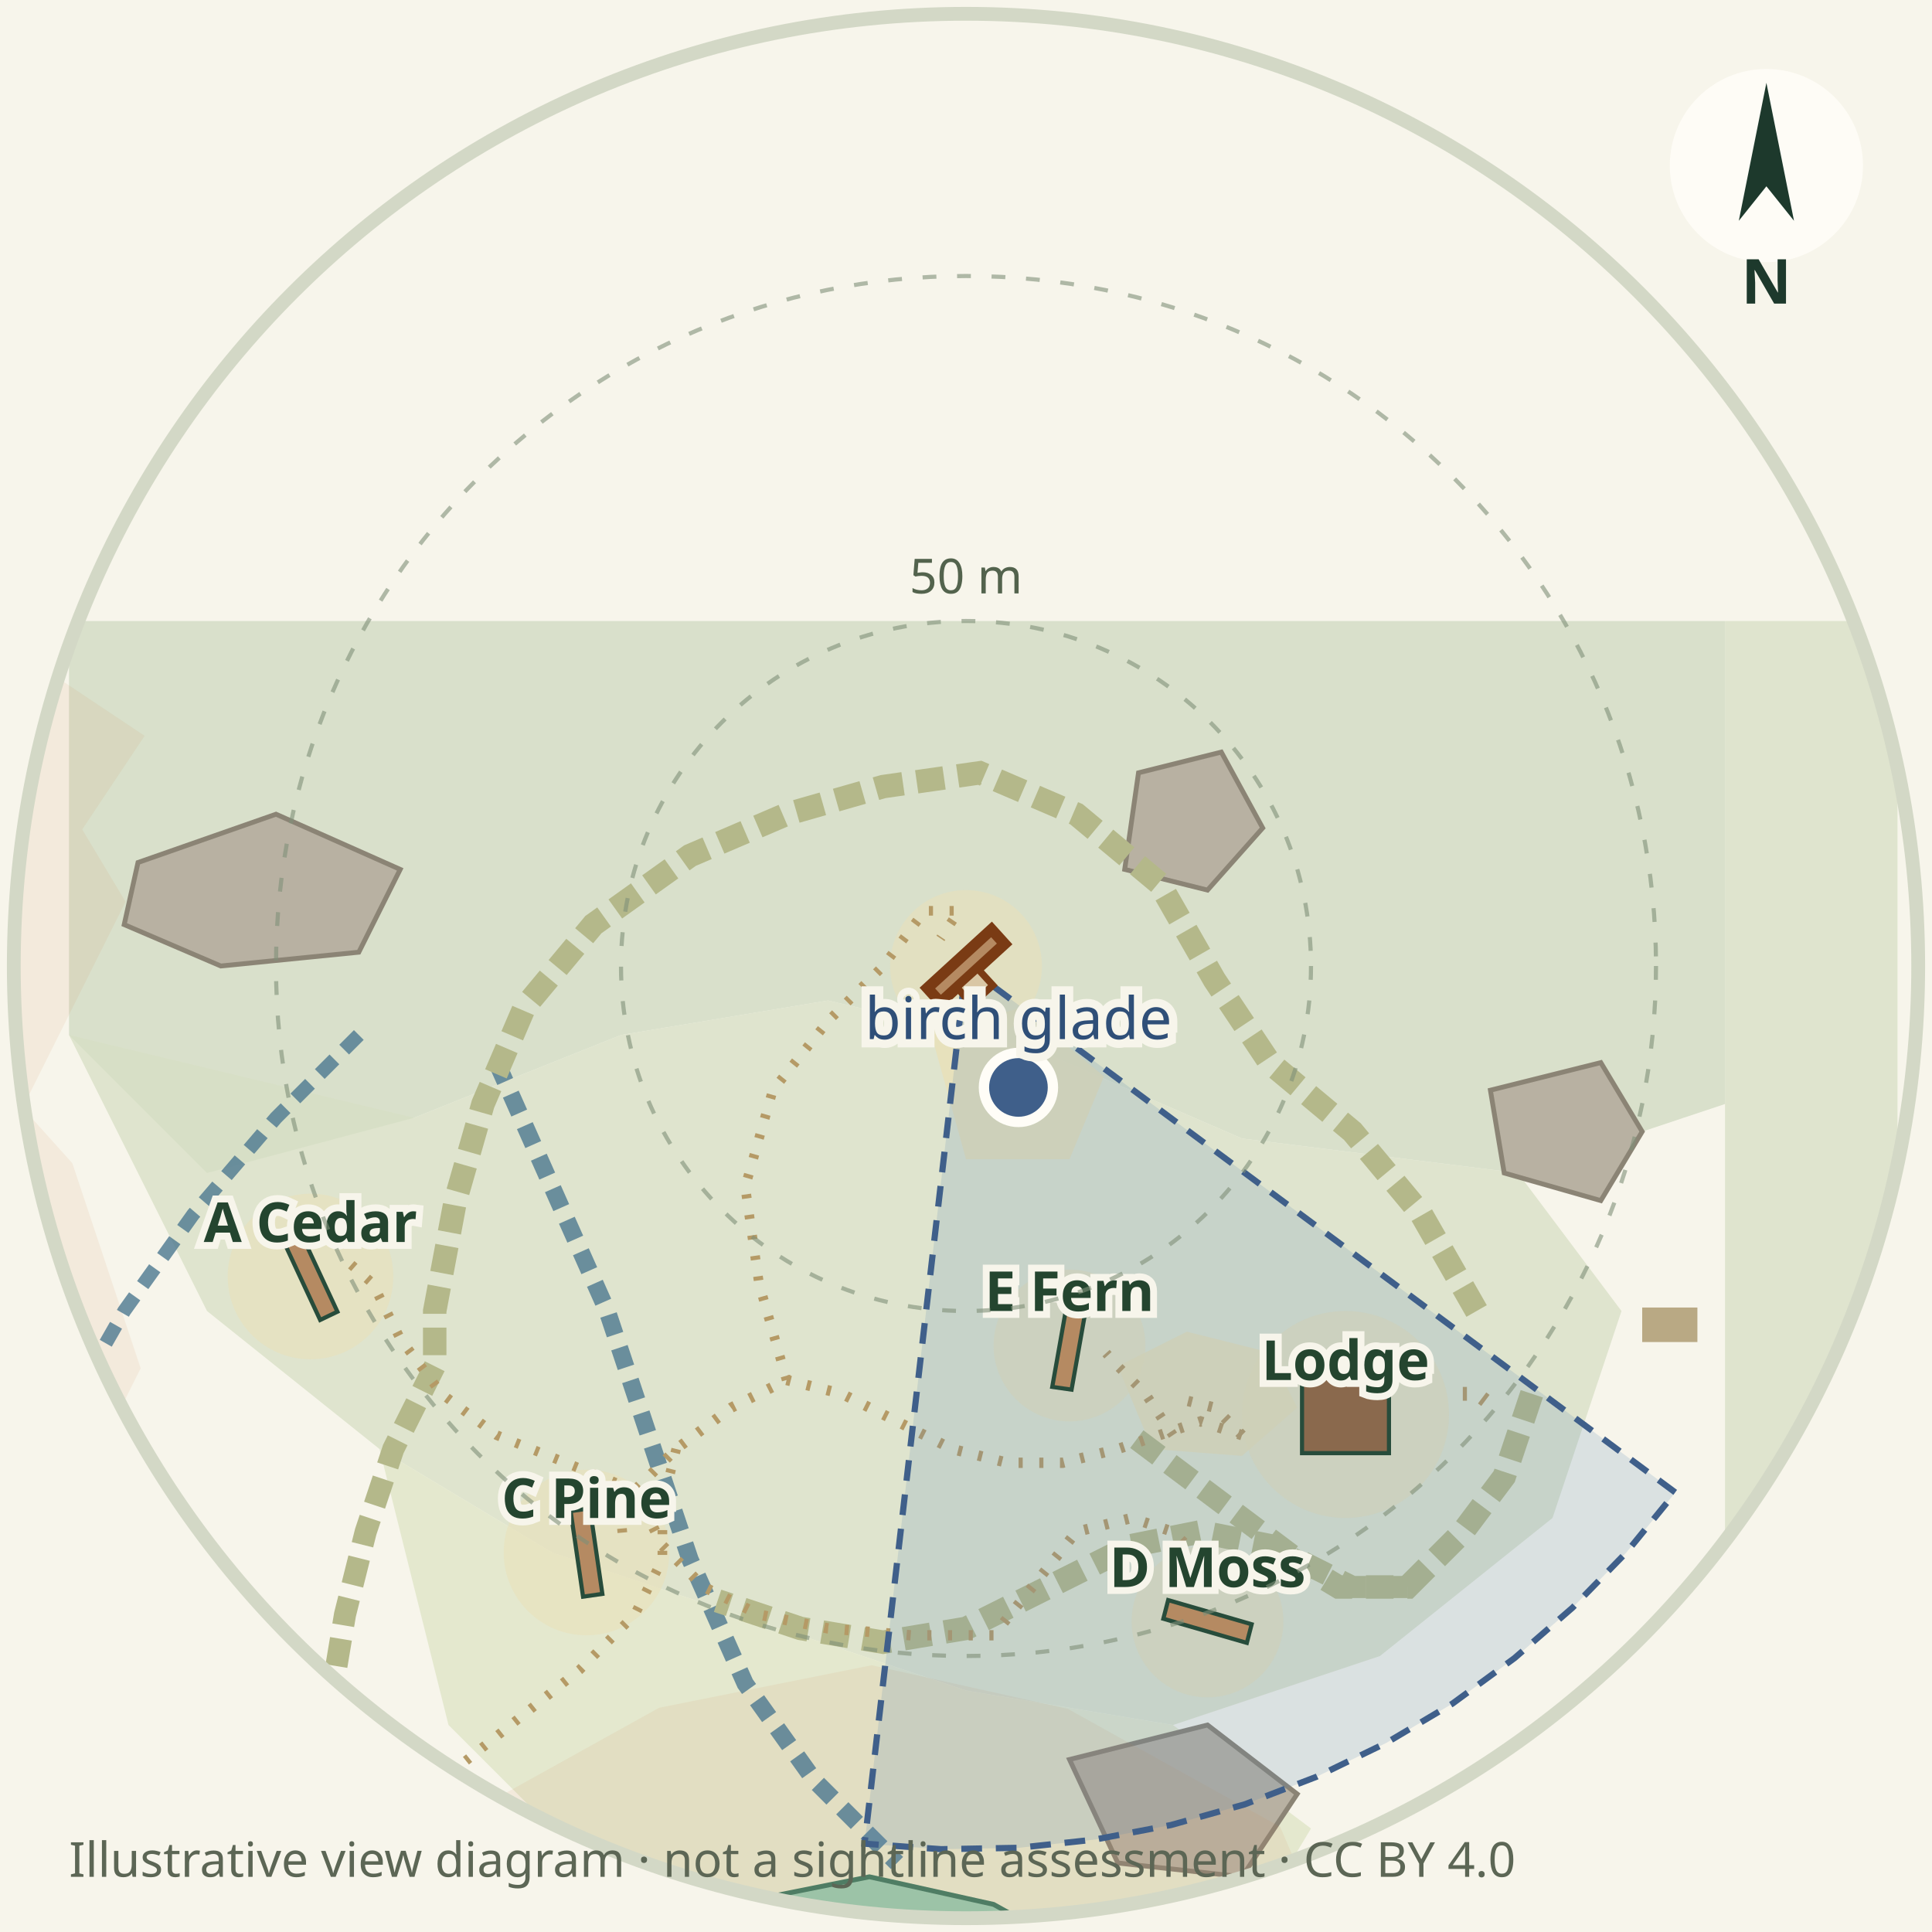
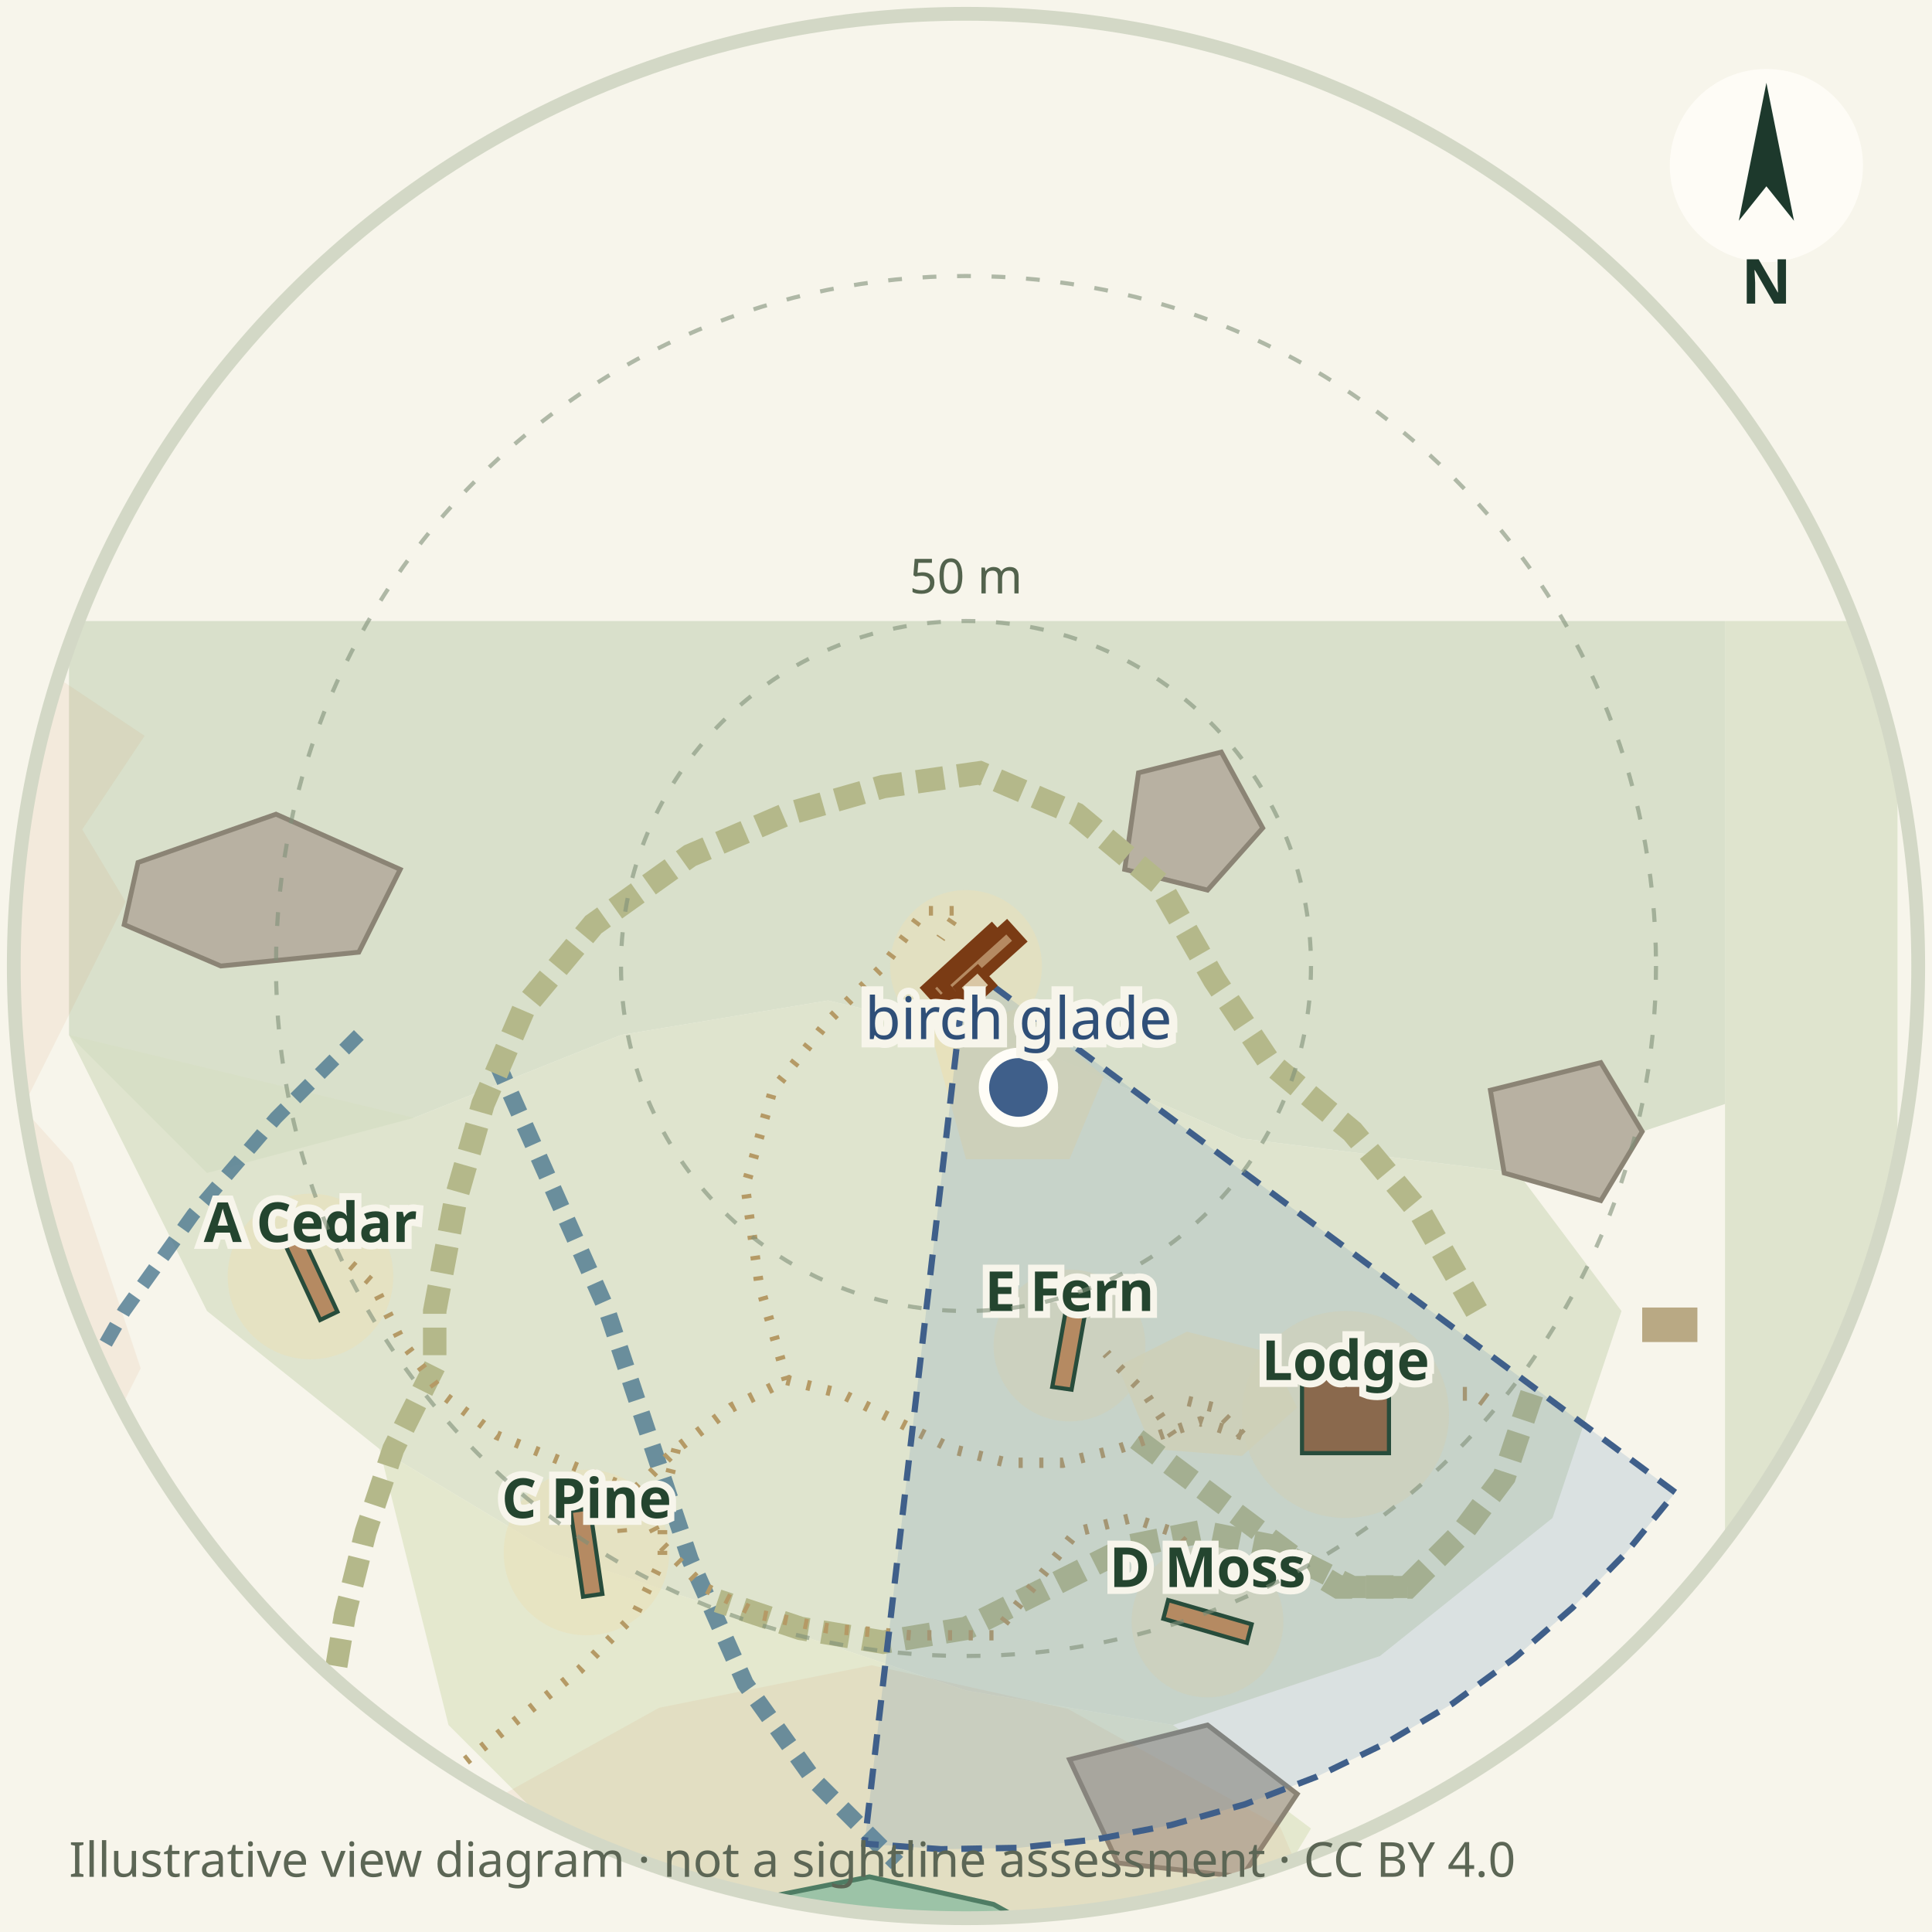
<svg xmlns="http://www.w3.org/2000/svg" viewBox="0 0 280 280" role="img" aria-labelledby="view-b-t view-b-d">
  <defs>
    <clipPath id="view-b-clip">
      <circle cx="140" cy="140" r="138" />
    </clipPath>
  </defs>
  <rect width="280" height="280" fill="#f7f5eb" />
  <g clip-path="url(#view-b-clip)">
    <path d="M10 90L250 90L250 160L220 170L180 165L150 152L120 145L90 150L60 162L30 170L10 150Z" fill="#cfd9c0" fill-opacity="0.75" />
    <path d="M10 150L60 162L90 150L120 145L150 152L180 165L220 170L235 190L225 220L200 240L170 250L140 245L110 235L80 225L55 210L30 190Z" fill="#d7dfc4" fill-opacity="0.75" />
    <path d="M55 210L80 225L110 235L140 245L170 250L190 265L175 290L140 295L110 285L85 270L65 250Z" fill="#dde4c4" fill-opacity="0.75" />
    <path d="M-33 164L-25 174L-16 184L-12 196L-18 208L-28 218L-33 230L-26 242L-15 252L-10 264L-16 276L-25 286L-27 295L-20 300L0 300L5 250L0 200L-5 170L-10 150L-22 144L-31 152Z" fill="#d7dfc4" fill-opacity="0.75" />
    <path d="M250 90L275 90L275 300L250 300Z" fill="#d7dfc4" fill-opacity="0.75" />
    <path d="M162 198L172 193L184 196L188 204L180 211L167 210Z" fill="#e8dfb8" fill-opacity="0.8" />
    <path d="M135 150L148 146L160 156L155 168L140 168Z" fill="#e8dfb8" fill-opacity="0.8" />
    <circle cx="45" cy="185" r="12" fill="#e8dfb8" fill-opacity="0.55" />
    <circle cx="140" cy="140" r="11" fill="#e8dfb8" fill-opacity="0.55" />
    <circle cx="85" cy="225" r="12" fill="#e8dfb8" fill-opacity="0.55" />
    <circle cx="175" cy="235" r="11" fill="#e8dfb8" fill-opacity="0.55" />
    <circle cx="155" cy="195" r="11" fill="#e8dfb8" fill-opacity="0.55" />
    <circle cx="40" cy="265" r="10" fill="#e8dfb8" fill-opacity="0.55" />
    <circle cx="195" cy="205" r="15" fill="#e8dfb8" fill-opacity="0.55" />
    <path d="M20 125L40 118L58 126L52 138L32 140L18 134Z" fill="#b8b1a2" stroke="#8b8475" stroke-width="0.7" />
    <path d="M216 158L232 154L238 164L232 174L218 170Z" fill="#b8b1a2" stroke="#8b8475" stroke-width="0.7" />
    <path d="M155 255L175 250L188 260L180 272L162 270Z" fill="#b8b1a2" stroke="#8b8475" stroke-width="0.7" />
    <path d="M-8 210L4 206L10 216L4 226L-6 222Z" fill="#b8b1a2" stroke="#8b8475" stroke-width="0.7" />
    <path d="M165 112L177 109L183 120L175 129L163 126Z" fill="#b8b1a2" stroke="#8b8475" stroke-width="0.7" />
    <path d="M-4 90L-12 102L-19 110L-22 122L-16 132L-22 144L-31 152L-33 164L-25 174L-16 184L-12 196L-18 208L-28 218L-33 230L-26 242L-15 252L-10 264L-16 276L-25 286L-27 295L-20 300" fill="none" stroke="#c98b58" stroke-width="60" stroke-opacity="0.1" />
    <path d="M80 300L88 286L106 276L126 272L144 276L162 286L168 300Z" fill="none" stroke="#c98b58" stroke-width="60" stroke-opacity="0.1" />
    <path d="M72 154L80 172L88 190L94 208L100 226L108 244L118 258L130 270" fill="none" stroke="#4d7890" stroke-width="2.5" stroke-dasharray="3 2" stroke-opacity="0.8" />
    <path d="M52 150L40 162L28 176L18 190L10 204L4 216L-6 220L-14 222" fill="none" stroke="#4d7890" stroke-width="2" stroke-dasharray="3 2" stroke-opacity="0.8" />
    <path d="M-4 90L-12 102L-19 110L-22 122L-16 132L-22 144L-31 152L-33 164L-25 174L-16 184L-12 196L-18 208L-28 218L-33 230L-26 242L-15 252L-10 264L-16 276L-25 286L-27 295L-20 300L-80 300L-80 90Z" fill="#8ebdcc" />
    <path d="M80 300L88 286L106 276L126 272L144 276L162 286L168 300Z" fill="#9cc3a7" stroke="#4f7d64" stroke-width="0.7" />
    <path d="M246 192L238 192" fill="none" stroke="#b9a984" stroke-width="5" stroke-dasharray="" />
    <path d="M214 190L206 176L196 164L184 154L176 142L168 128L156 118L142 112L128 114L114 118L100 124L86 134L76 146L70 160L66 174L63 190L63 198" fill="none" stroke="#b4b88a" stroke-width="3.4" stroke-dasharray="4 2" />
    <path d="M63 198L57 210L53 222L50 234L48 246L46 254" fill="none" stroke="#b4b88a" stroke-width="3.2" stroke-dasharray="4 2" />
    <path d="M222 202L218 214L212 222L204 230L194 230L184 224L174 222L164 224L152 230L140 236L128 238L116 236L104 232" fill="none" stroke="#b4b88a" stroke-width="3.4" stroke-dasharray="4 2" />
    <path d="M204 230L196 230L188 226L180 220L172 214L164 208" fill="none" stroke="#b4b88a" stroke-width="3.2" stroke-dasharray="4 2" />
    <path d="M212 202L214 202L216 203.5" fill="none" stroke="#b59a66" stroke-width="2" stroke-dasharray="0.6 2.4" />
    <path d="M180 208L176 204L172 203" fill="none" stroke="#b59a66" stroke-width="1.5" stroke-dasharray="0.6 2.4" />
    <path d="M180 208L174 206L168 208L162 210L154 212L146 212L138 210L130 206L122 202L114 200L106 204L98 210L92 216" fill="none" stroke="#b59a66" stroke-width="1.5" stroke-dasharray="0.6 2.4" />
    <path d="M114 200L110 186L108 172L112 158L120 148L128 140L134 132L139 132L136.3 136" fill="none" stroke="#b59a66" stroke-width="1.4" stroke-dasharray="0.6 2.4" />
    <path d="M92 216L82 212L72 208L64 202L58 194L54 186L50 182.5" fill="none" stroke="#b59a66" stroke-width="1.4" stroke-dasharray="0.6 2.4" />
    <path d="M92 216L90 220L90.4 224.3" fill="none" stroke="#b59a66" stroke-width="1.4" stroke-dasharray="0.6 2.4" />
    <path d="M92 216L96 224L102 230L110 234L120 236L132 237L144 237L156 222L164 220L170 222L174 226L176.6 229.9" fill="none" stroke="#b59a66" stroke-width="1.5" stroke-dasharray="0.6 2.4" />
    <path d="M170 208L166 202L162 198L160.3 196.1" fill="none" stroke="#b59a66" stroke-width="1.4" stroke-dasharray="0.6 2.4" />
    <path d="M98 210L96 218L96 226L92 234L84 242L74 250L64 258L56 263L50 265L45.3 264.2" fill="none" stroke="#b59a66" stroke-width="1.4" stroke-dasharray="0.6 2.4" />
    <path d="M140 140L242.8 216.3L235.7 225L227.9 233L219.5 240.3L210.5 246.9L200.9 252.6L190.8 257.5L180.4 261.5L169.7 264.5L158.7 266.6L147.6 267.8L136.4 268L125.3 267.2Z" fill="#5b86b4" fill-opacity="0.18" stroke="#3f5f8a" stroke-width="0.9" stroke-dasharray="3 2" />
    <path d="M43.6 178.7L48.9 190.1L46.4 191.3L41.1 179.9Z" fill="#b58a62" stroke="#274c3b" stroke-width="0.6" />
    <text x="45" y="180" font-family="system-ui, sans-serif" font-size="8" font-weight="700" fill="#24452f" stroke="#f7f5eb" stroke-width="2" paint-order="stroke" text-anchor="middle">A Cedar</text>
    <path d="M85.5 218.6L87.3 231L84.5 231.4L82.7 219Z" fill="#b58a62" stroke="#274c3b" stroke-width="0.6" />
    <text x="85" y="220" font-family="system-ui, sans-serif" font-size="8" font-weight="700" fill="#24452f" stroke="#f7f5eb" stroke-width="2" paint-order="stroke" text-anchor="middle">C Pine</text>
    <path d="M169.3 231.9L181.4 235.4L180.7 238.1L168.6 234.6Z" fill="#b58a62" stroke="#274c3b" stroke-width="0.6" />
    <text x="175" y="230" font-family="system-ui, sans-serif" font-size="8" font-weight="700" fill="#24452f" stroke="#f7f5eb" stroke-width="2" paint-order="stroke" text-anchor="middle">D Moss</text>
    <path d="M157.5 189L155.3 201.4L152.5 201L154.7 188.6Z" fill="#b58a62" stroke="#274c3b" stroke-width="0.6" />
    <text x="155" y="190" font-family="system-ui, sans-serif" font-size="8" font-weight="700" fill="#24452f" stroke="#f7f5eb" stroke-width="2" paint-order="stroke" text-anchor="middle">E Fern</text>
    <path d="M188.7 199.4L201.3 199.4L201.3 210.6L188.7 210.6Z" fill="#8a694d" stroke="#274c3b" stroke-width="0.6" />
    <text x="195" y="200" font-family="system-ui, sans-serif" font-size="8" font-weight="700" fill="#24452f" stroke="#f7f5eb" stroke-width="2" paint-order="stroke" text-anchor="middle">Lodge</text>
    <path d="M134.4 143.2L143.7 134.7L145.6 136.8L136.3 145.3Z" fill="#b58a62" stroke="#7a3b14" stroke-width="1.6" />
+     <path d="M136.6 142.7L145.9 134.3L147.8 136.4L138.5 144.8Z" fill="#b58a62" stroke="#7a3b14" stroke-width="1.6" />
    <path d="M138.7 143.1L141.7 140.4L143.9 142.8L140.8 145.6Z" fill="#d9c7a5" stroke="#7a3b14" stroke-width="1" />
    <circle cx="147.6" cy="157.6" r="5" fill="#3f5f8a" stroke="#fffdf7" stroke-width="1.5" />
    <text x="147.6" y="150.6" font-family="system-ui, sans-serif" font-size="8.5" fill="#2f4f78" stroke="#f7f5eb" stroke-width="2.4" paint-order="stroke" text-anchor="middle">birch glade</text>
    <circle cx="140" cy="140" r="50" fill="none" stroke="#7f8f78" stroke-width="0.6" stroke-dasharray="2 3" stroke-opacity="0.6" />
    <circle cx="140" cy="140" r="100" fill="none" stroke="#7f8f78" stroke-width="0.6" stroke-dasharray="2 3" stroke-opacity="0.6" />
    <text x="140" y="86" text-anchor="middle" font-family="system-ui, sans-serif" font-size="7" fill="#53634d">50 m</text>
  </g>
  <circle cx="140" cy="140" r="138" fill="none" stroke="#d3d8c6" stroke-width="2" />
  <g aria-hidden="true">
    <circle cx="256" cy="24" r="14" fill="#fffdf7" fill-opacity="0.9" />
    <path d="M256 12l4 20l-4 -5l-4 5z" fill="#1d392c" />
    <text x="256" y="44" font-family="system-ui, sans-serif" font-size="9" font-weight="700" text-anchor="middle" fill="#1d392c">N</text>
  </g>
  <text x="10" y="272" font-family="system-ui, sans-serif" font-size="7" fill="#5c6655">Illustrative view diagram · not a sightline assessment · CC BY 4.0</text>
</svg>
